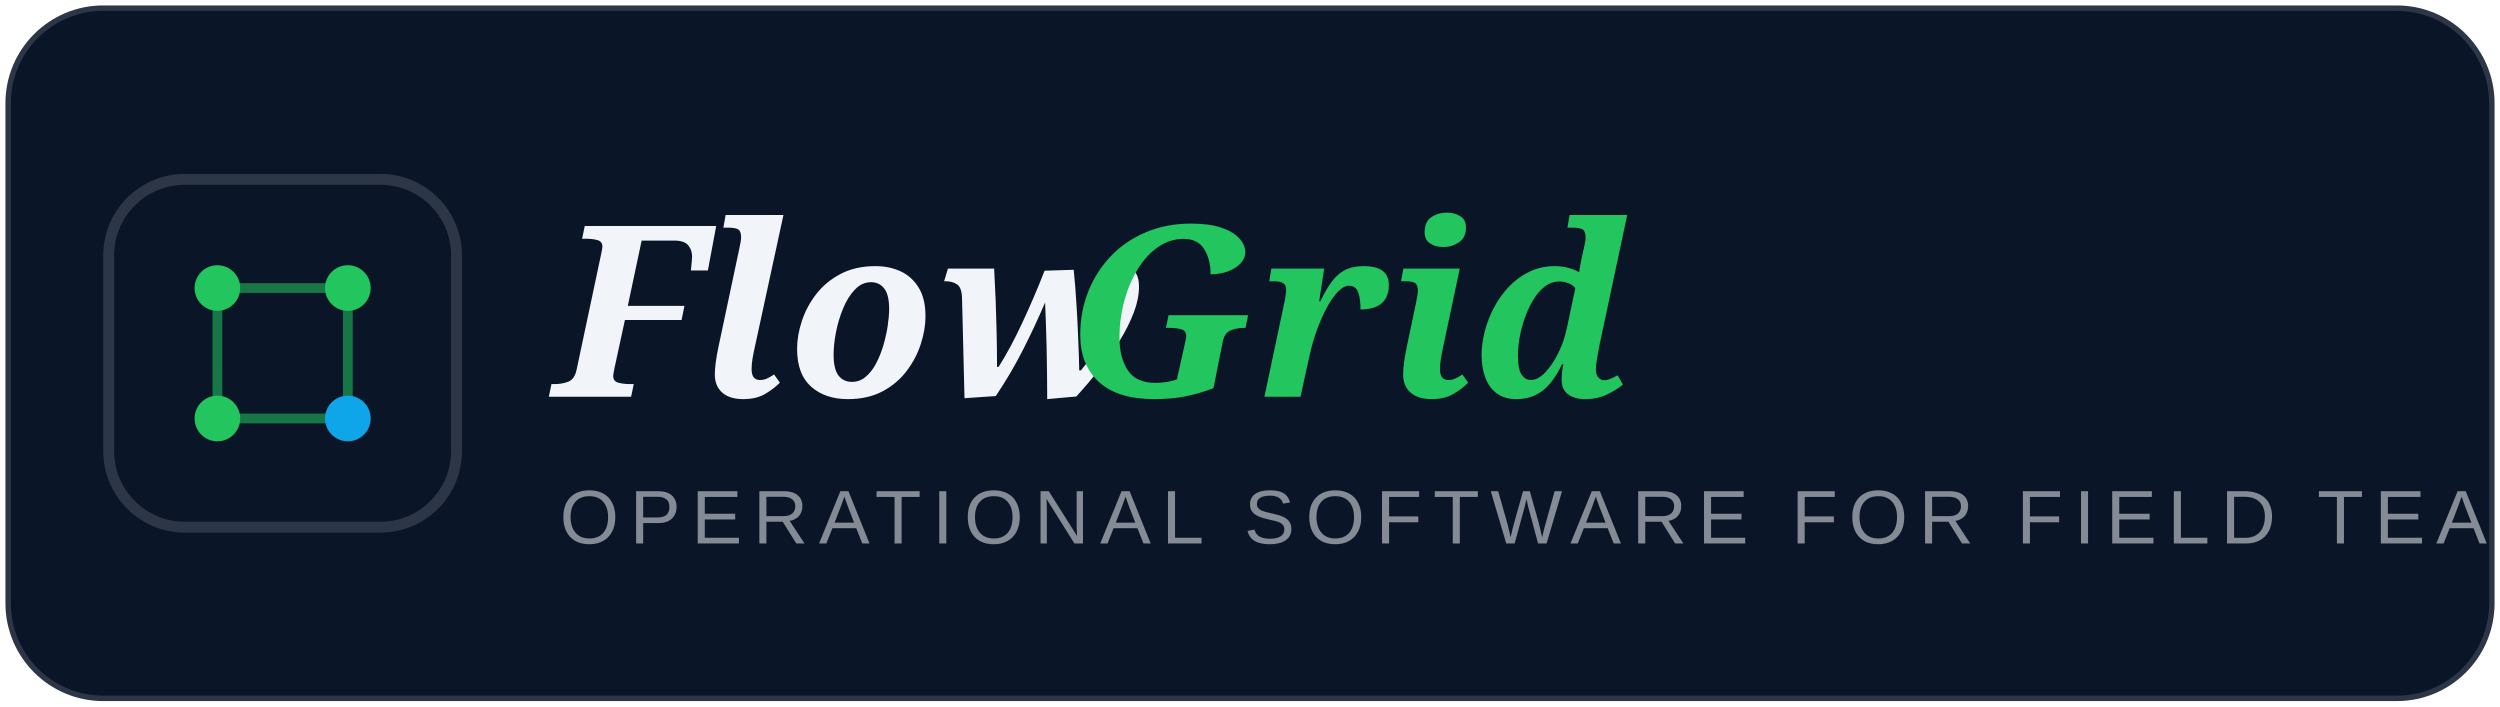
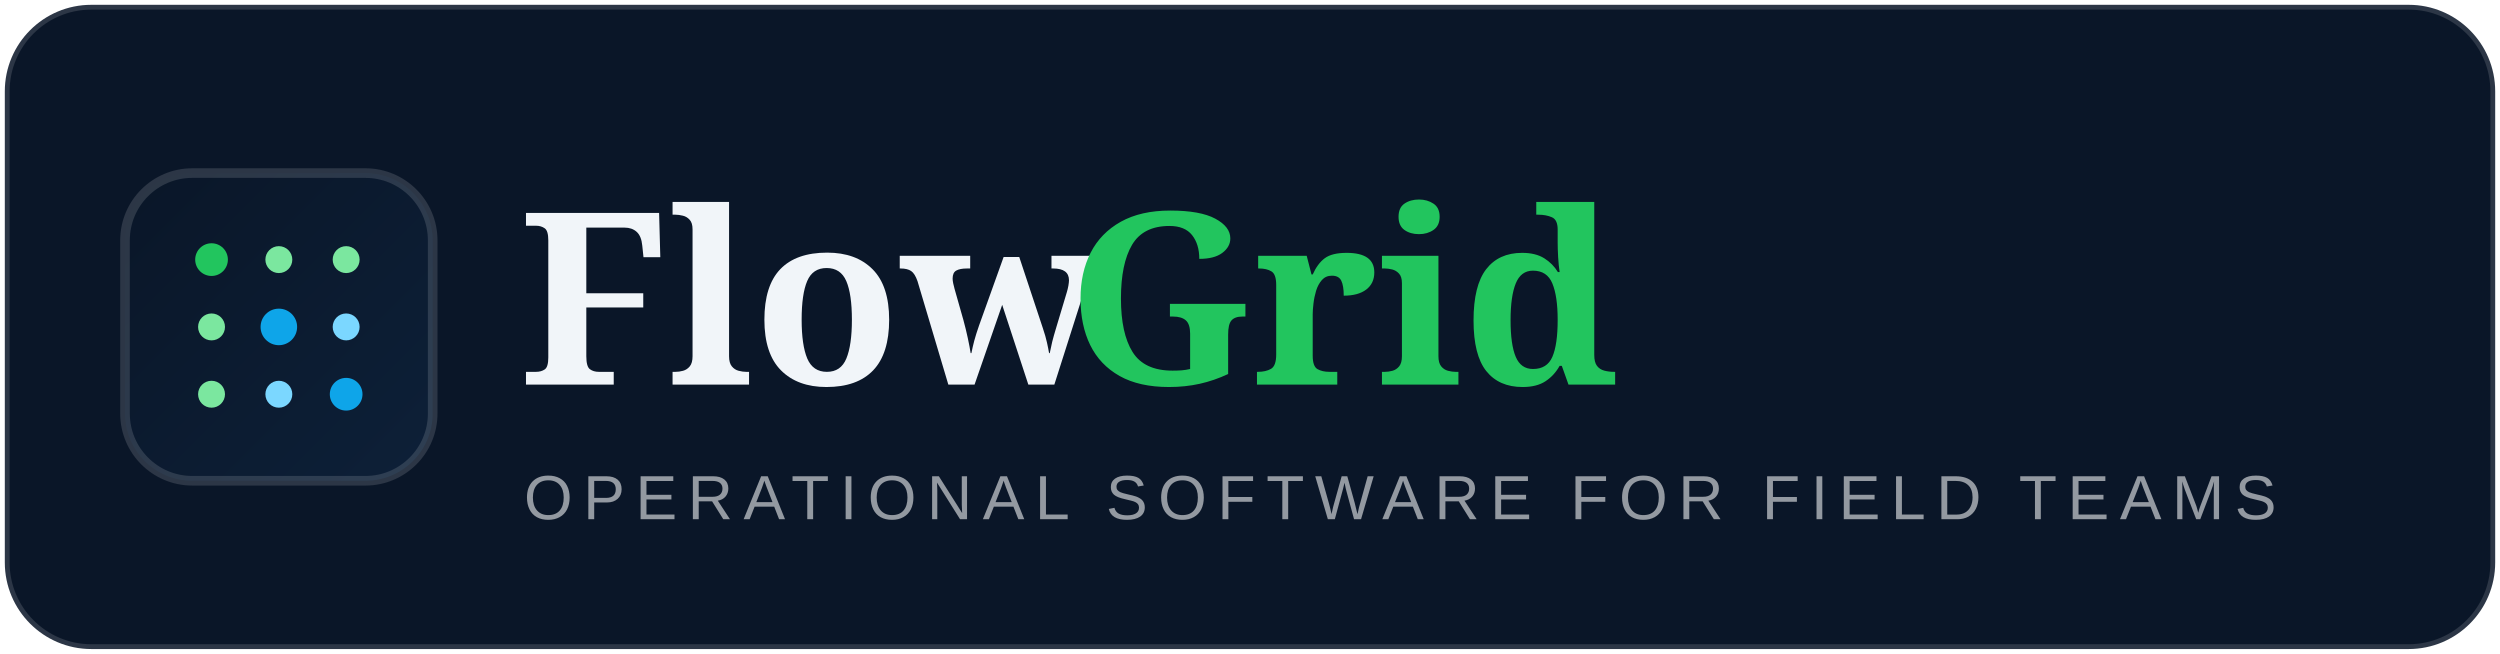
- <svg xmlns="http://www.w3.org/2000/svg" viewBox="0 0 460 130" role="img" aria-label="FlowGrid badge">
-   <rect x="1" y="1" width="458" height="128" rx="18" fill="#0a1628" stroke="rgba(255,255,255,0.14)" stroke-width="2" />
-   <g transform="translate(20 33)">
-     <rect x="0" y="0" width="64" height="64" rx="14" fill="#0a1628" stroke="rgba(255,255,255,0.14)" stroke-width="2" />
-     <path d="M20 20h24v24H20z" fill="none" stroke="#22c55e" stroke-opacity="0.55" stroke-width="1.8" />
-     <circle cx="20" cy="20" r="4.2" fill="#22c55e" />
-     <circle cx="44" cy="20" r="4.2" fill="#22c55e" />
-     <circle cx="20" cy="44" r="4.2" fill="#22c55e" />
-     <circle cx="44" cy="44" r="4.2" fill="#0ea5e9" />
+ <svg xmlns="http://www.w3.org/2000/svg" viewBox="0 0 520 136" role="img" aria-label="FlowGrid brand badge">
+   <defs>
+     <linearGradient id="fg-bg" x1="0" y1="0" x2="1" y2="1">
+       <stop offset="0%" stop-color="#0a1628" />
+       <stop offset="100%" stop-color="#0d2038" />
+     </linearGradient>
+     <linearGradient id="fg-link" x1="0" y1="0" x2="1" y2="1">
+       <stop offset="0%" stop-color="#22c55e" />
+       <stop offset="100%" stop-color="#0ea5e9" />
+     </linearGradient>
+   </defs>
+   <rect x="1" y="1" width="518" height="134" rx="18" fill="#0a1628" stroke="rgba(255,255,255,0.14)" stroke-width="2" />
+   <g transform="translate(26 36)">
+     <rect x="0" y="0" width="64" height="64" rx="14" fill="url(#fg-bg)" stroke="rgba(255,255,255,0.14)" stroke-width="2" />
+     <g stroke="url(#fg-link)" stroke-width="1.8" stroke-linecap="round" opacity="0.75">
+       <line x1="18" y1="18" x2="32" y2="18" />
+       <line x1="32" y1="18" x2="46" y2="18" />
+       <line x1="18" y1="32" x2="32" y2="32" />
+       <line x1="32" y1="32" x2="46" y2="32" />
+       <line x1="18" y1="46" x2="32" y2="46" />
+       <line x1="32" y1="46" x2="46" y2="46" />
+       <line x1="18" y1="18" x2="18" y2="32" />
+       <line x1="18" y1="32" x2="18" y2="46" />
+       <line x1="32" y1="18" x2="32" y2="32" />
+       <line x1="32" y1="32" x2="32" y2="46" />
+       <line x1="46" y1="18" x2="46" y2="32" />
+       <line x1="46" y1="32" x2="46" y2="46" />
+     </g>
+     <circle cx="18" cy="18" r="3.4" fill="#22c55e" />
+     <circle cx="32" cy="18" r="2.8" fill="#7be79f" />
+     <circle cx="46" cy="18" r="2.8" fill="#7be79f" />
+     <circle cx="18" cy="32" r="2.8" fill="#7be79f" />
+     <circle cx="32" cy="32" r="3.8" fill="#0ea5e9" />
+     <circle cx="46" cy="32" r="2.8" fill="#7bd7ff" />
+     <circle cx="18" cy="46" r="2.8" fill="#7be79f" />
+     <circle cx="32" cy="46" r="2.8" fill="#7bd7ff" />
+     <circle cx="46" cy="46" r="3.4" fill="#0ea5e9" />
  </g>
-   <text x="102" y="73" font-family="Fraunces, Georgia, serif" font-size="44" font-style="italic" font-weight="600" fill="#f1f5f9">Flow</text>
-   <text x="196" y="73" font-family="Fraunces, Georgia, serif" font-size="44" font-style="italic" font-weight="600" fill="#22c55e">Grid</text>
-   <text x="103" y="100" font-family="DM Sans, Arial, sans-serif" font-size="14" letter-spacing="2" fill="rgba(255,255,255,0.5)">OPERATIONAL SOFTWARE FOR FIELD TEAMS</text>
+   <text x="108" y="80" font-family="Fraunces, Georgia, serif" font-size="50" font-weight="650" fill="#f1f5f9">Flow</text>
+   <text x="222" y="80" font-family="Fraunces, Georgia, serif" font-size="50" font-weight="650" fill="#22c55e">Grid</text>
+   <text x="109" y="108" font-family="DM Sans, Arial, sans-serif" font-size="13" letter-spacing="2.2" fill="rgba(255,255,255,0.56)">OPERATIONAL SOFTWARE FOR FIELD TEAMS</text>
</svg>
